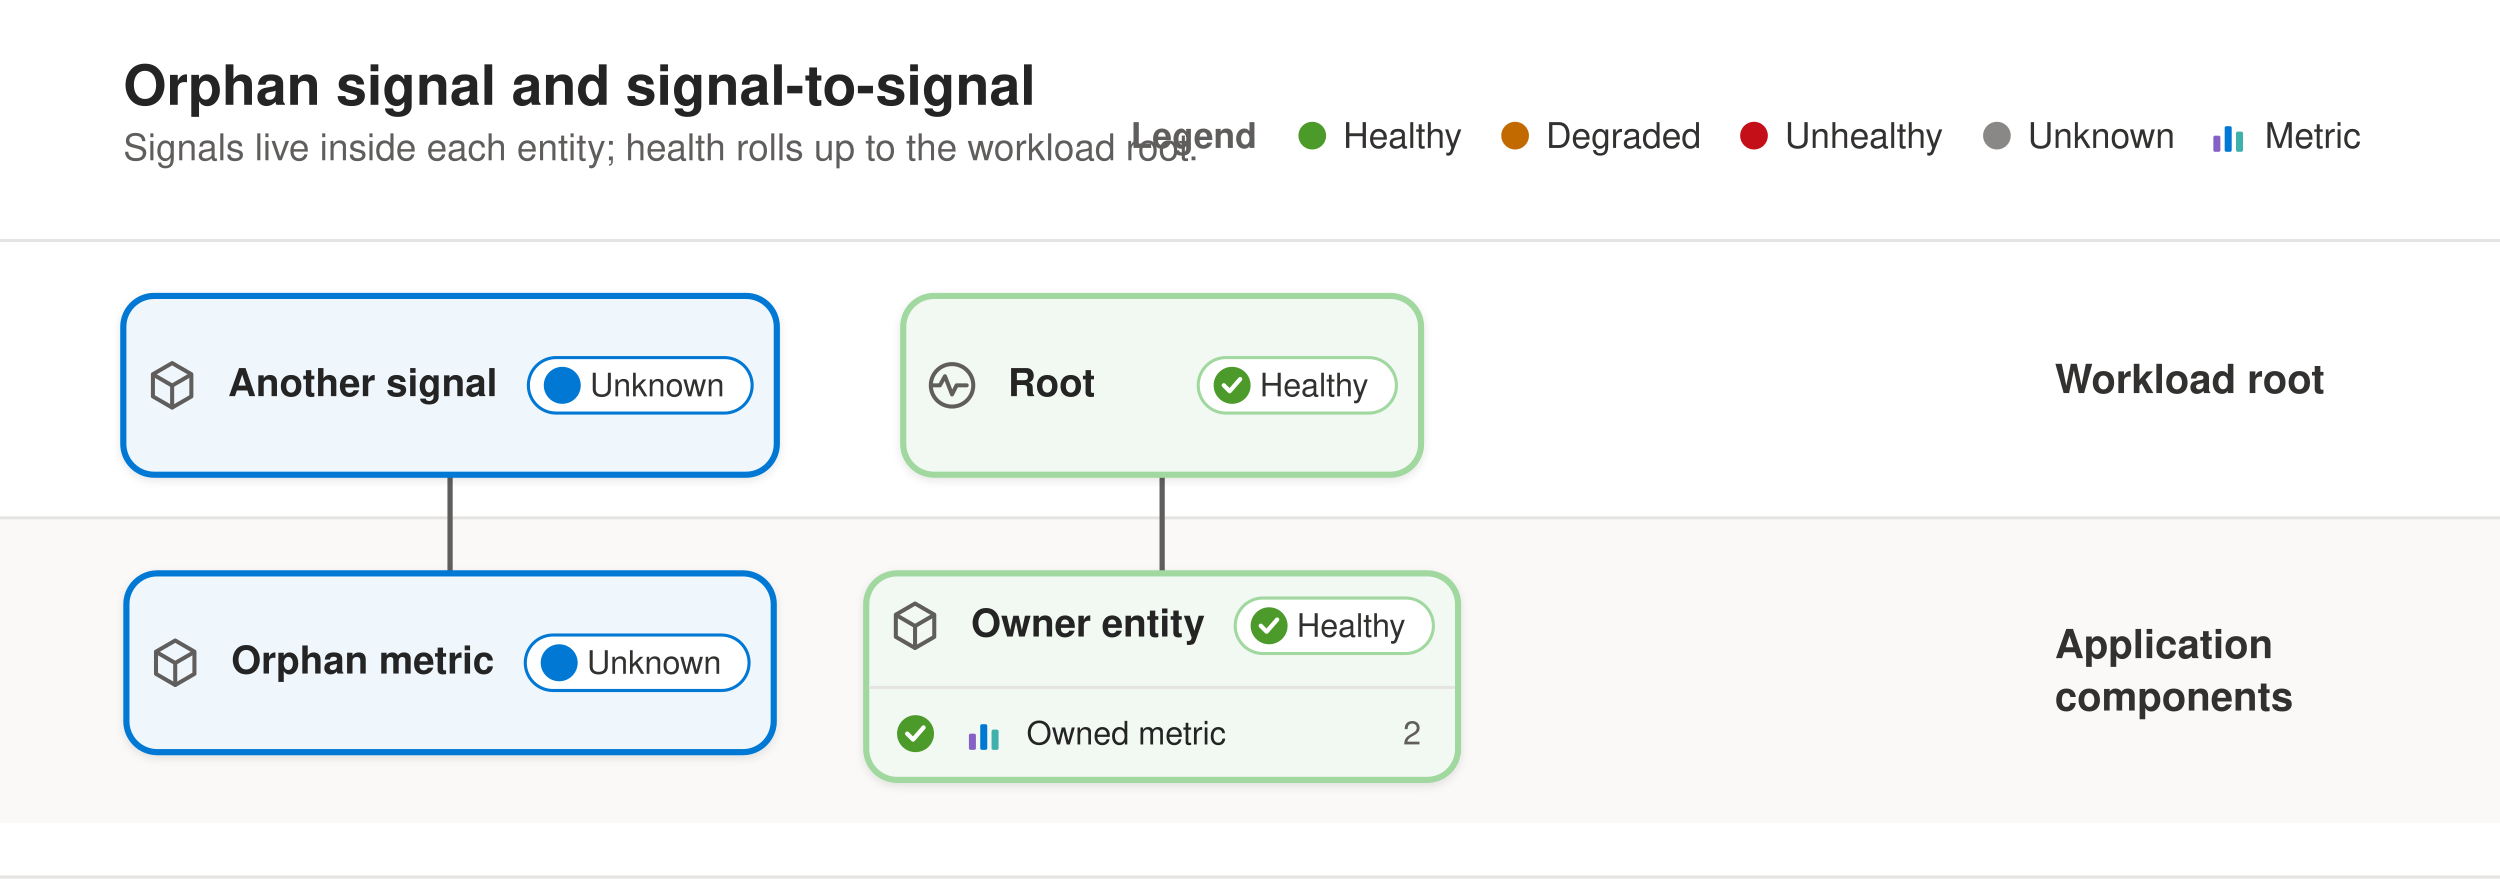
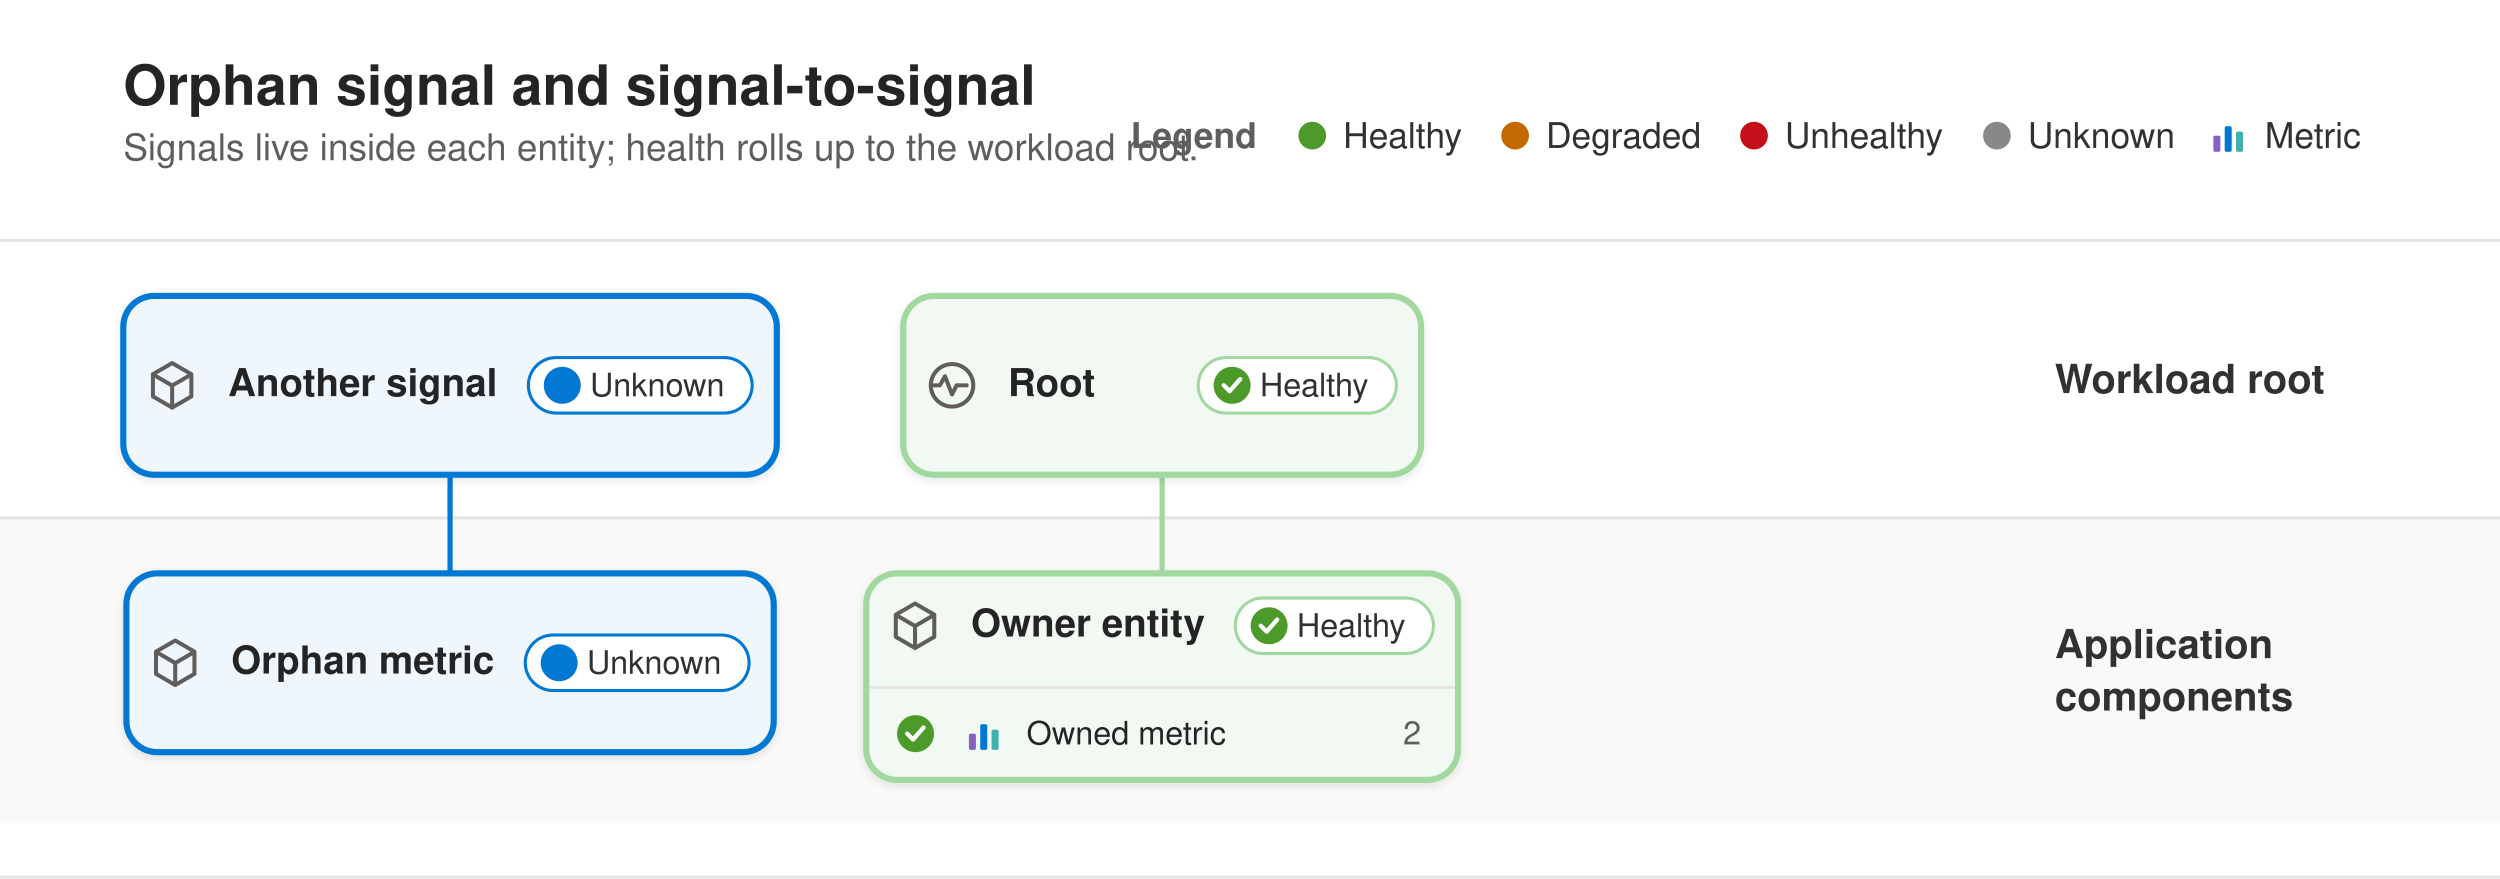
<svg xmlns="http://www.w3.org/2000/svg" width="811" height="285" viewBox="0 0 811 285" font-family="Segoe UI, -apple-system, BlinkMacSystemFont, Helvetica, Arial, sans-serif">
  <defs>
    <filter id="cs" x="-20%" y="-20%" width="140%" height="140%">
      <feDropShadow dx="0" dy="1" stdDeviation="1.3" flood-color="#000" flood-opacity="0.1" />
    </filter>
  </defs>
  <rect width="811" height="285" fill="#ffffff" />
  <rect x="0" y="78.0" width="811" height="90.0" fill="#ffffff" />
  <line x1="0" y1="78.0" x2="811" y2="78.0" stroke="#e6e4e2" />
  <text x="666.6" y="127.5" font-size="13" font-weight="700" fill="#323130">Workload root</text>
  <rect x="0" y="168.0" width="811" height="99.0" fill="#faf9f8" />
  <line x1="0" y1="168.0" x2="811" y2="168.0" stroke="#e6e4e2" />
  <text x="666.6" y="213.5" font-size="13" font-weight="700" fill="#323130">Application</text>
  <text x="666.6" y="230.5" font-size="13" font-weight="700" fill="#323130">components</text>
  <line x1="0" y1="284.5" x2="811" y2="284.5" stroke="#e6e4e2" />
  <text x="40" y="34" font-size="18" font-weight="700" fill="#242424">Orphan signal and signal-to-signal</text>
  <text x="40" y="52" font-size="12" fill="#605e5c">Signals live inside each entity; health rolls up to the workload root.</text>
  <text x="407.7" y="48" font-size="11.5" font-weight="600" fill="#605e5c" text-anchor="end">Legend</text>
  <circle cx="425.7" cy="44" r="4.5" fill="#4c9a2a" />
  <text x="435.7" y="48" font-size="11.5" fill="#323130">Healthy</text>
  <circle cx="491.5" cy="44" r="4.5" fill="#c26a00" />
  <text x="501.5" y="48" font-size="11.5" fill="#323130">Degraded</text>
  <circle cx="569.0" cy="44" r="4.5" fill="#c50f18" />
  <text x="579.0" y="48" font-size="11.5" fill="#323130">Unhealthy</text>
  <circle cx="647.8" cy="44" r="4.5" fill="#8a8886" />
  <text x="657.8" y="48" font-size="11.5" fill="#323130">Unknown</text>
  <g transform="translate(716.7,37.0) scale(0.875)">
    <rect x="1.5" y="8" width="2.6" height="6" rx="0.6" fill="#8661c5" />
    <rect x="5.7" y="4.5" width="2.6" height="9.5" rx="0.6" fill="#0078D4" />
    <rect x="9.9" y="6.5" width="2.6" height="7.5" rx="0.6" fill="#3fb0ac" />
  </g>
  <text x="734.7" y="48" font-size="11.5" fill="#323130">Metric</text>
  <g transform="translate(40.0,0)">
    <g fill="none" stroke-linecap="butt" stroke-linejoin="round">
-       <path d="M106.0 186.0 L106.0 154.0" stroke="#605e5c" stroke-width="1.7" />
-       <path d="M337.0 186.0 L337.0 154.0" stroke="#605e5c" stroke-width="1.7" />
+       <path d="M106.0 186.0 L106.0 154.0" stroke="#0078D4" stroke-width="1.7" />
+       <path d="M337.0 186.0 L337.0 154.0" stroke="#a0d8a0" stroke-width="1.7" />
    </g>
    <g filter="url(#cs)">
      <rect x="1.0" y="186.0" width="210" height="58" rx="10" fill="#eff6fc" stroke="#0078D4" stroke-width="2" />
    </g>
    <g transform="translate(7.0,205.16) scale(0.82)">
      <path d="M12 3.2l7.6 4.4v8.8L12 20.8l-7.6-4.4V7.6z" fill="none" stroke="#605e5c" stroke-width="1.6" stroke-linecap="round" stroke-linejoin="round" />
      <path d="M4.6 7.8l7.4 4.3 7.4-4.3M12 12.1v8.6" fill="none" stroke="#605e5c" stroke-width="1.6" stroke-linecap="round" stroke-linejoin="round" />
    </g>
    <text x="35.0" y="218.5" font-size="12.5" font-weight="600" fill="#242424">Orphan metric</text>
    <rect x="130.4" y="206.00" width="72.6" height="18" rx="9" fill="#ffffff" stroke="#0078D4" stroke-width="1" />
    <circle cx="141.4" cy="215.0" r="6" fill="#0078D4" />
    <text x="150.4" y="218.57" font-size="10.5" fill="#323130">Unknown</text>
    <g filter="url(#cs)">
      <rect x="0.0" y="96.0" width="212" height="58" rx="10" fill="#eff6fc" stroke="#0078D4" stroke-width="2" />
    </g>
    <g transform="translate(6.0,115.16) scale(0.82)">
      <path d="M12 3.2l7.6 4.4v8.8L12 20.8l-7.6-4.4V7.6z" fill="none" stroke="#605e5c" stroke-width="1.6" stroke-linecap="round" stroke-linejoin="round" />
      <path d="M4.6 7.8l7.4 4.3 7.4-4.3M12 12.1v8.6" fill="none" stroke="#605e5c" stroke-width="1.6" stroke-linecap="round" stroke-linejoin="round" />
    </g>
    <text x="34.0" y="128.5" font-size="12.5" font-weight="600" fill="#242424">Another signal</text>
    <rect x="131.4" y="116.00" width="72.6" height="18" rx="9" fill="#ffffff" stroke="#0078D4" stroke-width="1" />
    <circle cx="142.4" cy="125.0" r="6" fill="#0078D4" />
    <text x="151.4" y="128.57" font-size="10.5" fill="#323130">Unknown</text>
    <g filter="url(#cs)">
      <rect x="241.0" y="186.0" width="192" height="67" rx="10" fill="#f2f8f2" stroke="#a0d8a0" stroke-width="2" />
    </g>
    <g transform="translate(247.0,193.16) scale(0.82)">
      <path d="M12 3.2l7.6 4.4v8.8L12 20.8l-7.6-4.4V7.6z" fill="none" stroke="#605e5c" stroke-width="1.6" stroke-linecap="round" stroke-linejoin="round" />
      <path d="M4.6 7.8l7.4 4.3 7.4-4.3M12 12.1v8.6" fill="none" stroke="#605e5c" stroke-width="1.6" stroke-linecap="round" stroke-linejoin="round" />
    </g>
    <text x="275.0" y="206.5" font-size="12.5" font-weight="600" fill="#242424">Owner entity</text>
    <rect x="360.7" y="194.00" width="64.3" height="18" rx="9" fill="#ffffff" stroke="#a0d8a0" stroke-width="1" />
    <circle cx="371.7" cy="203.0" r="6" fill="#4c9a2a" />
    <path d="M369.0 203.0 l1.9 1.9 l3.4 -3.9" fill="none" stroke="#ffffff" stroke-width="1.4" stroke-linecap="round" stroke-linejoin="round" />
    <text x="380.7" y="206.57" font-size="10.5" fill="#323130">Healthy</text>
    <line x1="242.0" y1="223.0" x2="432.0" y2="223.0" stroke="#e6e4e2" />
    <circle cx="257.0" cy="238.0" r="6" fill="#4c9a2a" />
    <path d="M254.3 238.0 l1.9 1.9 l3.4 -3.9" fill="none" stroke="#ffffff" stroke-width="1.4" stroke-linecap="round" stroke-linejoin="round" />
    <g transform="translate(273.0,231.0) scale(0.875)">
      <rect x="1.5" y="8" width="2.6" height="6" rx="0.6" fill="#8661c5" />
      <rect x="5.7" y="4.5" width="2.6" height="9.5" rx="0.6" fill="#0078D4" />
      <rect x="9.9" y="6.5" width="2.6" height="7.5" rx="0.6" fill="#3fb0ac" />
    </g>
    <text x="293.0" y="241.5" font-size="10.5" fill="#242424">Owned metric</text>
    <text x="421.0" y="241.5" font-size="10.5" font-weight="400" fill="#605e5c" text-anchor="end">2</text>
    <g filter="url(#cs)">
      <rect x="253.0" y="96.0" width="168" height="58" rx="10" fill="#f2f8f2" stroke="#a0d8a0" stroke-width="2" />
    </g>
    <g transform="translate(259.0,115.16) scale(0.82)">
      <circle cx="12" cy="12" r="8.4" fill="none" stroke="#605e5c" stroke-width="1.6" stroke-linecap="round" stroke-linejoin="round" />
      <path d="M4.2 12h3l2-3.6 2.8 7.2 1.8-3.6h4" fill="none" stroke="#605e5c" stroke-width="1.6" stroke-linecap="round" stroke-linejoin="round" />
    </g>
    <text x="287.0" y="128.5" font-size="12.5" font-weight="600" fill="#242424">Root</text>
    <rect x="348.7" y="116.00" width="64.3" height="18" rx="9" fill="#ffffff" stroke="#a0d8a0" stroke-width="1" />
    <circle cx="359.7" cy="125.0" r="6" fill="#4c9a2a" />
    <path d="M357.0 125.0 l1.9 1.9 l3.4 -3.9" fill="none" stroke="#ffffff" stroke-width="1.4" stroke-linecap="round" stroke-linejoin="round" />
    <text x="368.7" y="128.57" font-size="10.5" fill="#323130">Healthy</text>
  </g>
</svg>
